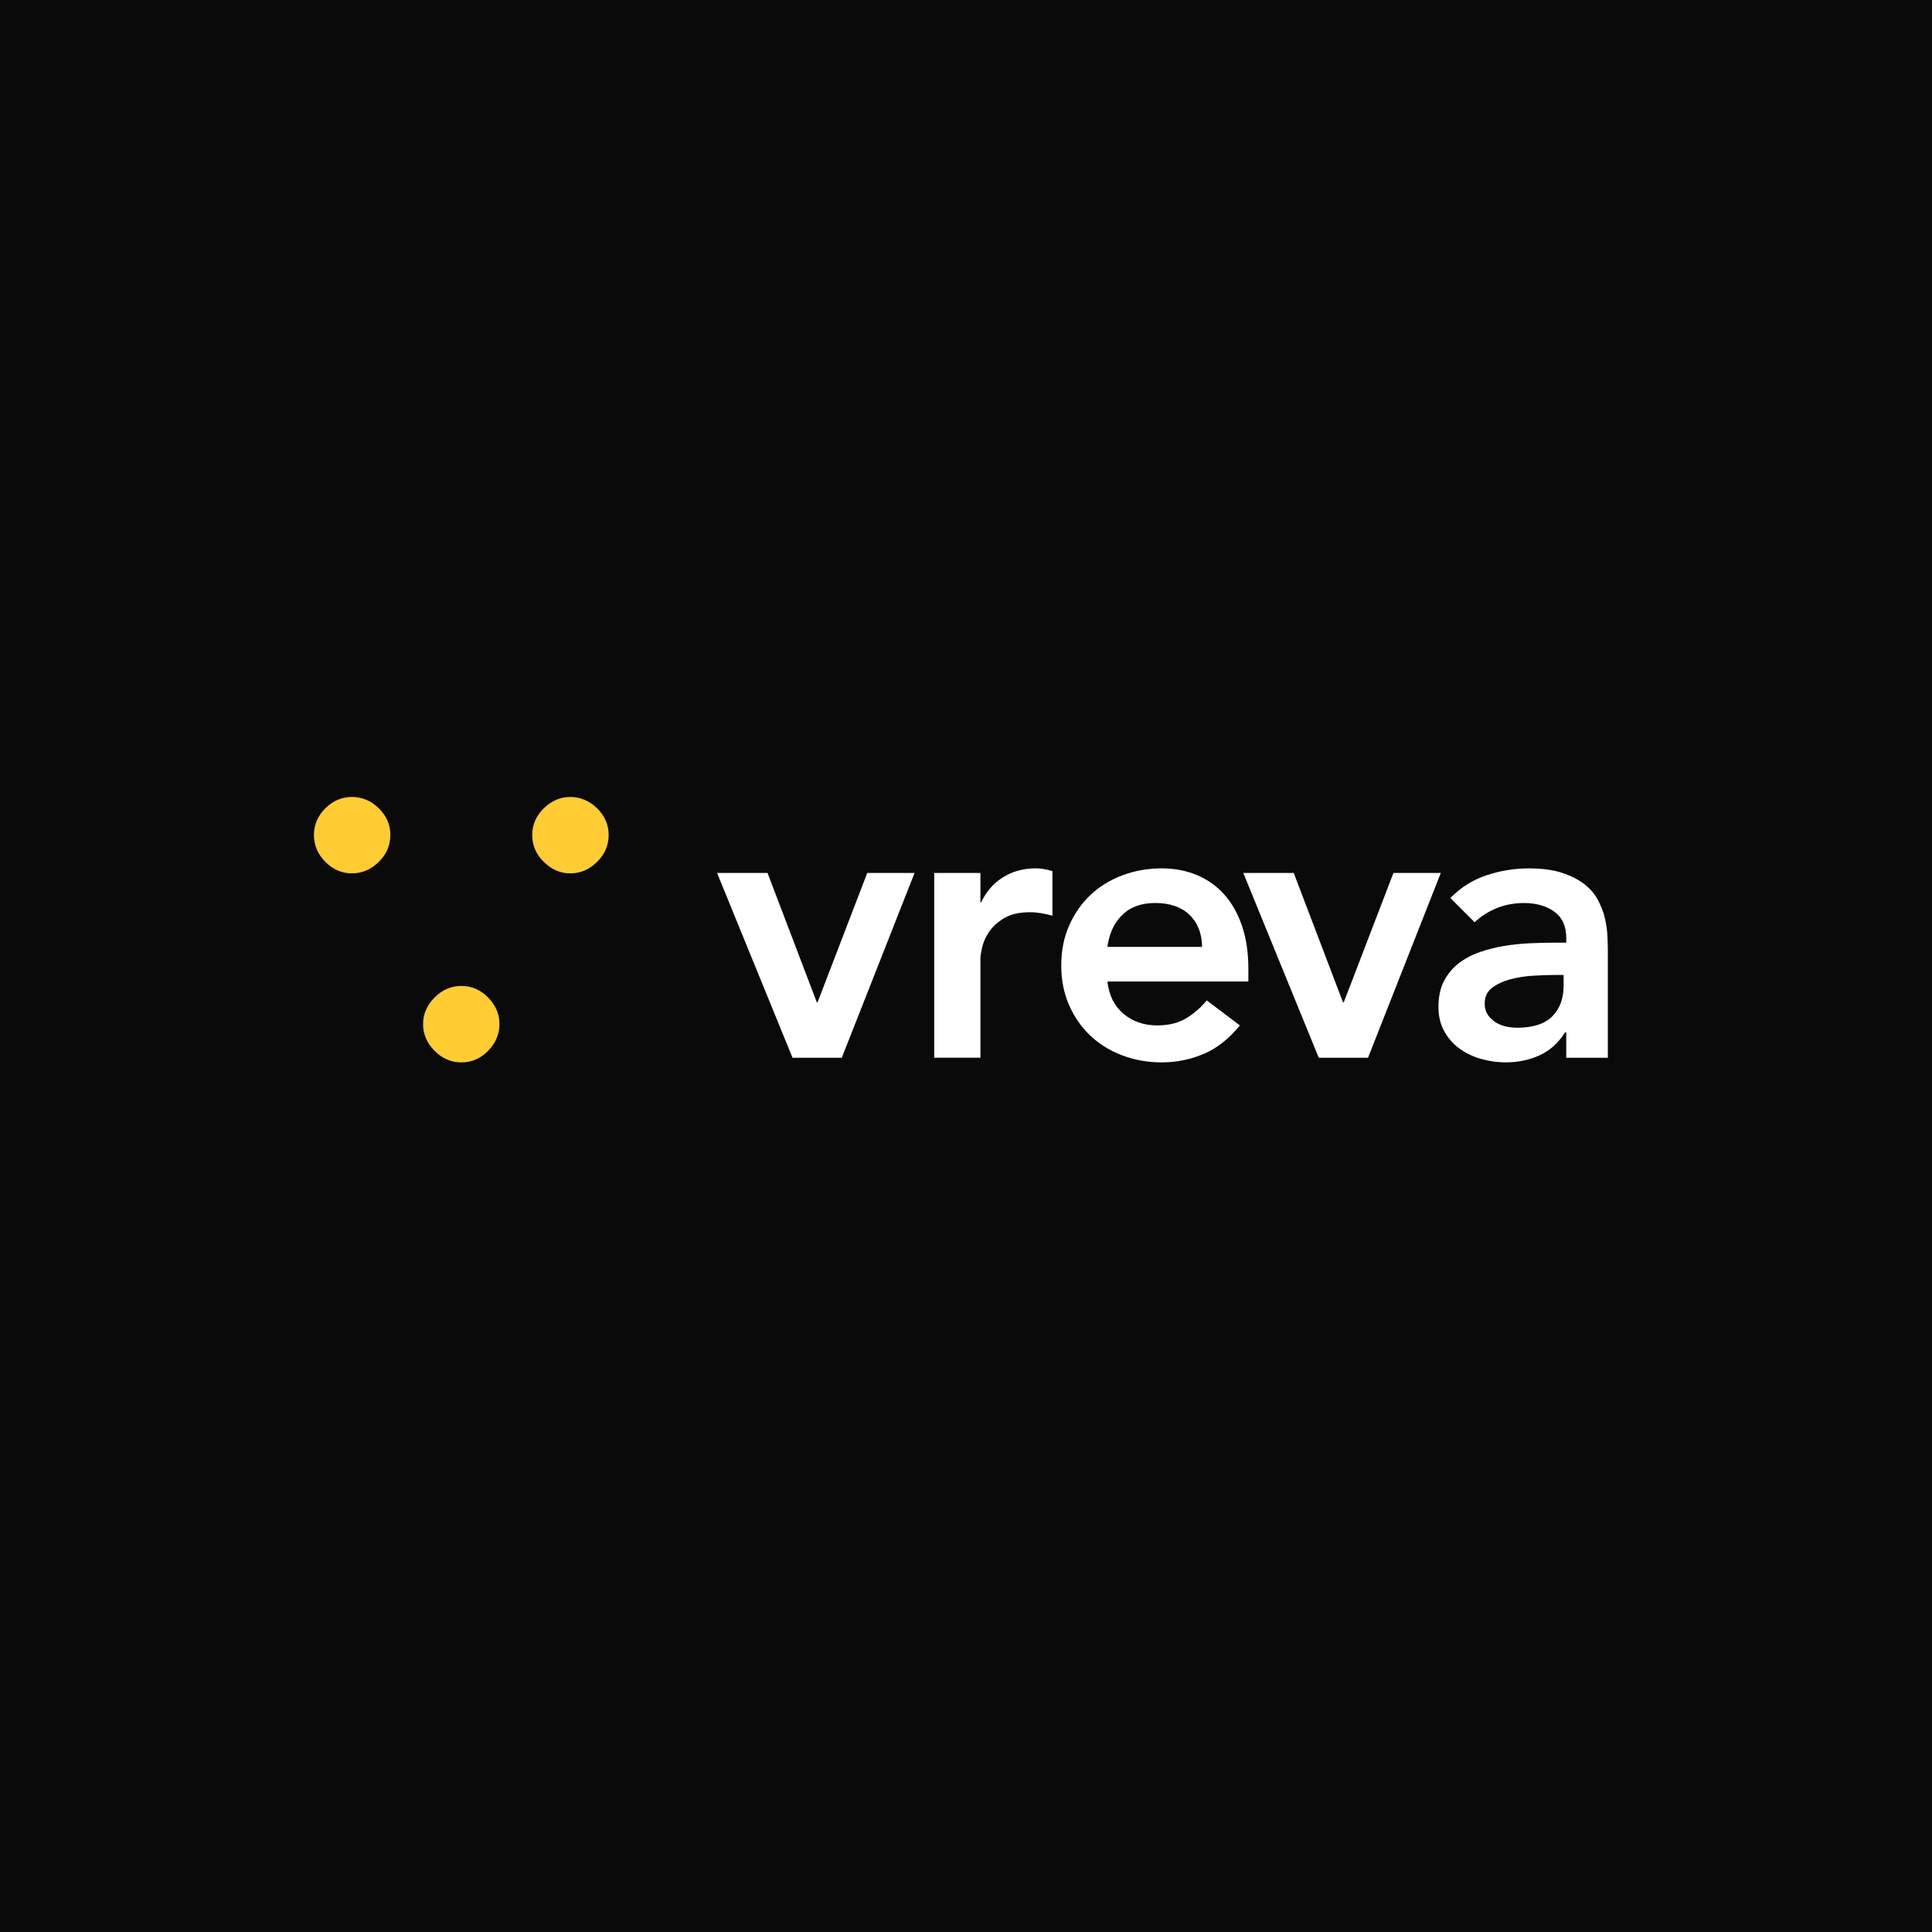
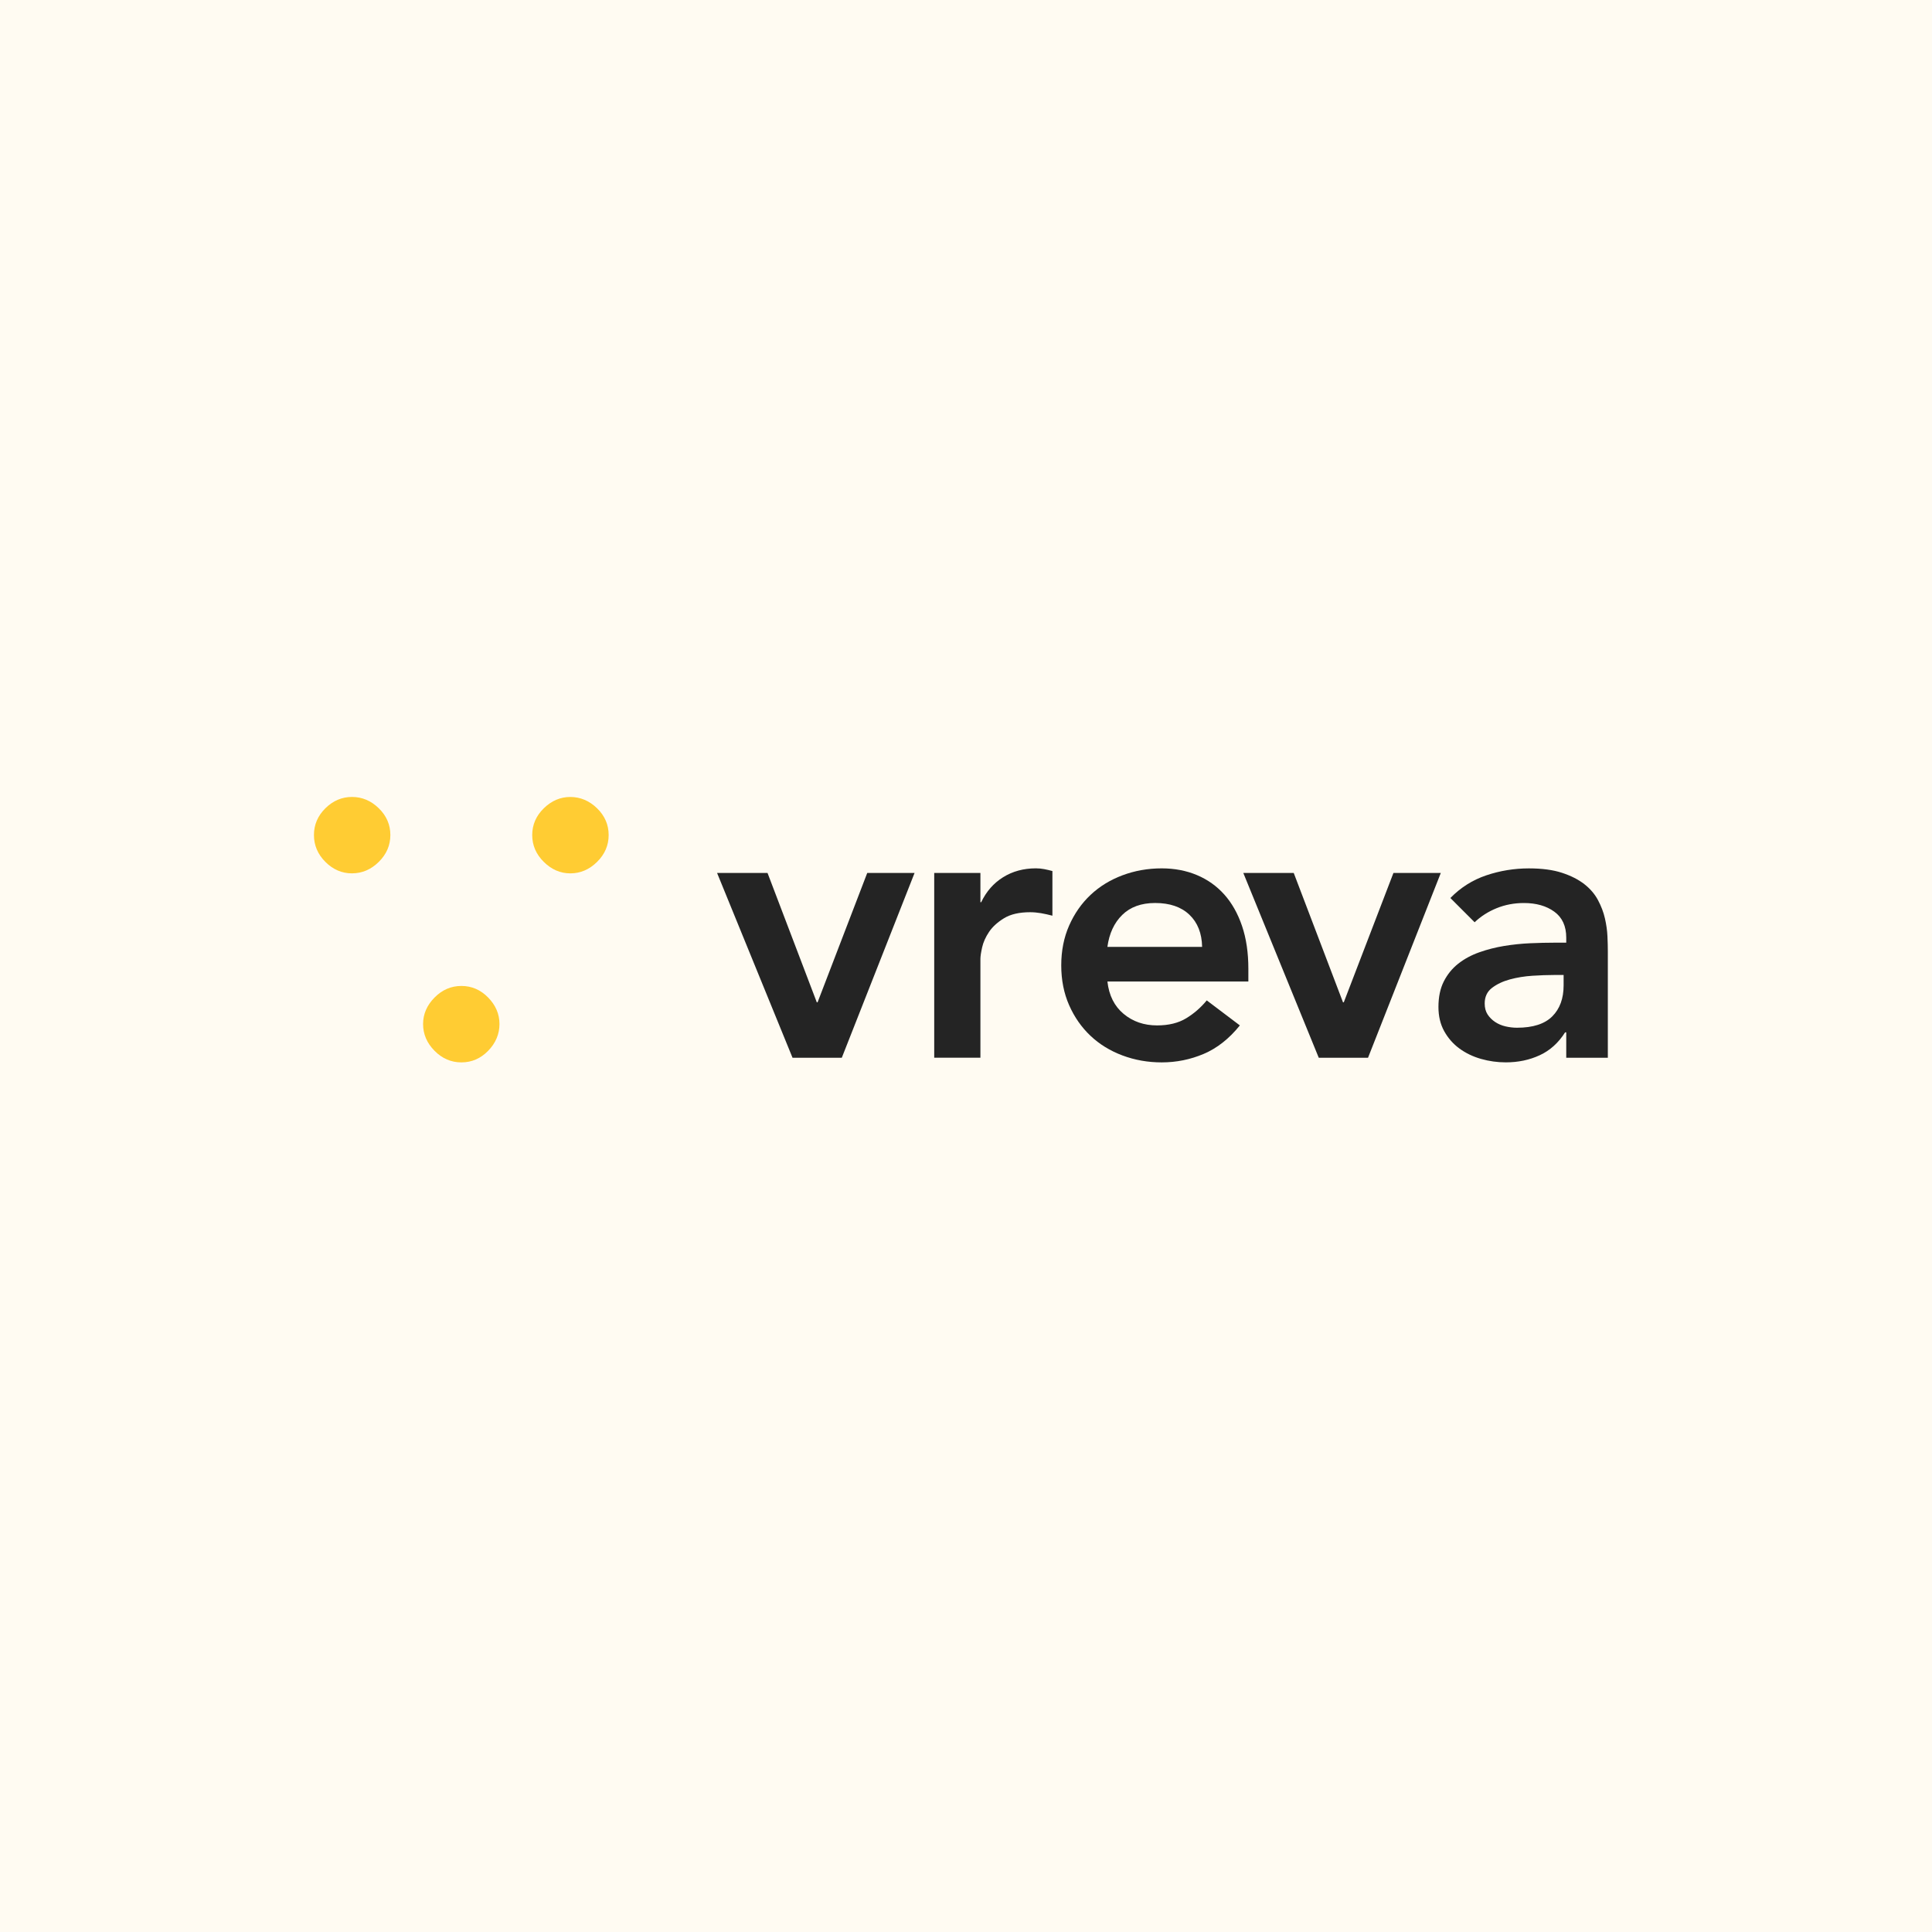
<svg xmlns="http://www.w3.org/2000/svg" width="800" height="800" viewBox="0 0 800 800">
-   <rect width="800" height="800" fill="#0a0a0a" />
+   <rect width="800" height="800" fill="#FFFBF2" />
  <g transform="translate(130, 330)">
    <defs>
      <style>
-         .cls-1 { fill: #fff; }
+         .cls-1 { fill: #242424; }
        .cls-2 { fill: #fc3; }
      </style>
    </defs>
    <path class="cls-2" d="M15.76,31.64c-4.19,0-7.86-1.58-11.02-4.74C1.58,23.74,0,20.03,0,15.76S1.58,7.81,4.74,4.68C7.9,1.56,11.57,0,15.76,0s7.88,1.56,11.08,4.68c3.2,3.12,4.8,6.82,4.8,11.08s-1.6,7.97-4.8,11.13c-3.2,3.16-6.89,4.74-11.08,4.74Zm29.43,62.39c0-4.11,1.58-7.77,4.74-10.97,3.16-3.2,6.87-4.8,11.13-4.8s7.95,1.6,11.08,4.8c3.12,3.2,4.68,6.85,4.68,10.97s-1.56,7.88-4.68,11.08c-3.12,3.2-6.82,4.8-11.08,4.8s-7.97-1.6-11.13-4.8c-3.16-3.2-4.74-6.89-4.74-11.08ZM106.15,31.64c-4.12,0-7.77-1.58-10.97-4.74-3.2-3.16-4.8-6.87-4.8-11.13s1.6-7.95,4.8-11.08c3.2-3.12,6.85-4.68,10.97-4.68s7.88,1.56,11.08,4.68c3.2,3.12,4.8,6.82,4.8,11.08s-1.6,7.97-4.8,11.13c-3.2,3.16-6.89,4.74-11.08,4.74Z" />
    <g>
      <path class="cls-1" d="M166.94,31.48h20.88l20.4,53.56h.32l20.56-53.56h19.6l-30.13,76.51h-20.4l-31.24-76.51Z" />
      <path class="cls-1" d="M256.84,31.48h19.13v12.11h.32c2.12-4.46,5.15-7.91,9.09-10.36,3.93-2.44,8.45-3.67,13.55-3.67,1.17,0,2.31,.11,3.42,.32,1.12,.21,2.26,.48,3.43,.8v18.49c-1.6-.42-3.17-.77-4.7-1.04-1.54-.26-3.06-.4-4.54-.4-4.46,0-8.05,.82-10.76,2.47-2.71,1.65-4.78,3.53-6.22,5.66-1.43,2.13-2.39,4.25-2.87,6.38-.48,2.13-.72,3.72-.72,4.78v40.96h-19.13V31.48Z" />
      <path class="cls-1" d="M328.56,76.43c.64,5.74,2.87,10.2,6.7,13.39,3.82,3.19,8.45,4.78,13.87,4.78,4.78,0,8.79-.98,12.04-2.95,3.24-1.97,6.08-4.44,8.52-7.41l13.71,10.36c-4.46,5.53-9.46,9.46-14.98,11.8-5.53,2.34-11.32,3.51-17.37,3.51-5.74,0-11.16-.96-16.26-2.87-5.1-1.91-9.51-4.62-13.23-8.13-3.72-3.51-6.67-7.73-8.85-12.67-2.18-4.94-3.27-10.44-3.27-16.5s1.09-11.56,3.27-16.5c2.18-4.94,5.13-9.17,8.85-12.67,3.72-3.51,8.13-6.22,13.23-8.13,5.1-1.91,10.52-2.87,16.26-2.87,5.31,0,10.17,.93,14.59,2.79,4.41,1.86,8.18,4.54,11.32,8.05,3.13,3.51,5.58,7.84,7.33,12.99,1.75,5.15,2.63,11.08,2.63,17.77v5.26h-58.34Zm39.21-14.35c-.11-5.63-1.86-10.07-5.26-13.31-3.4-3.24-8.13-4.86-14.19-4.86-5.74,0-10.28,1.65-13.63,4.94-3.35,3.29-5.39,7.71-6.14,13.23h39.21Z" />
      <path class="cls-1" d="M384.83,31.48h20.88l20.4,53.56h.32l20.56-53.56h19.61l-30.13,76.51h-20.4l-31.24-76.51Z" />
      <path class="cls-1" d="M518.56,97.47h-.48c-2.77,4.36-6.27,7.52-10.52,9.48-4.25,1.97-8.93,2.95-14.03,2.95-3.51,0-6.93-.48-10.28-1.43-3.35-.96-6.32-2.39-8.93-4.3-2.61-1.91-4.7-4.3-6.3-7.17s-2.39-6.22-2.39-10.04c0-4.14,.74-7.68,2.23-10.6,1.49-2.92,3.48-5.36,5.98-7.33,2.5-1.97,5.39-3.53,8.69-4.7,3.29-1.17,6.72-2.04,10.28-2.63,3.56-.58,7.14-.96,10.76-1.12,3.61-.16,7.01-.24,10.2-.24h4.78v-2.07c0-4.78-1.65-8.37-4.94-10.76-3.29-2.39-7.49-3.59-12.59-3.59-4.04,0-7.81,.72-11.32,2.15s-6.54,3.38-9.09,5.82l-10.04-10.04c4.25-4.36,9.22-7.49,14.9-9.4,5.68-1.91,11.56-2.87,17.61-2.87,5.42,0,9.99,.61,13.71,1.83,3.72,1.22,6.8,2.79,9.25,4.7,2.44,1.91,4.33,4.12,5.66,6.62,1.33,2.5,2.29,5.02,2.87,7.57,.58,2.55,.93,5.02,1.04,7.41,.11,2.39,.16,4.49,.16,6.3v43.99h-17.22v-10.52Zm-1.12-23.75h-3.98c-2.66,0-5.63,.11-8.92,.32-3.29,.21-6.4,.72-9.32,1.51-2.93,.8-5.4,1.97-7.41,3.51-2.02,1.54-3.03,3.69-3.03,6.46,0,1.81,.4,3.32,1.2,4.54,.8,1.22,1.83,2.26,3.11,3.11,1.28,.85,2.71,1.46,4.3,1.83,1.6,.37,3.19,.56,4.78,.56,6.59,0,11.45-1.57,14.59-4.7,3.13-3.13,4.7-7.41,4.7-12.83v-4.3Z" />
    </g>
  </g>
</svg>
